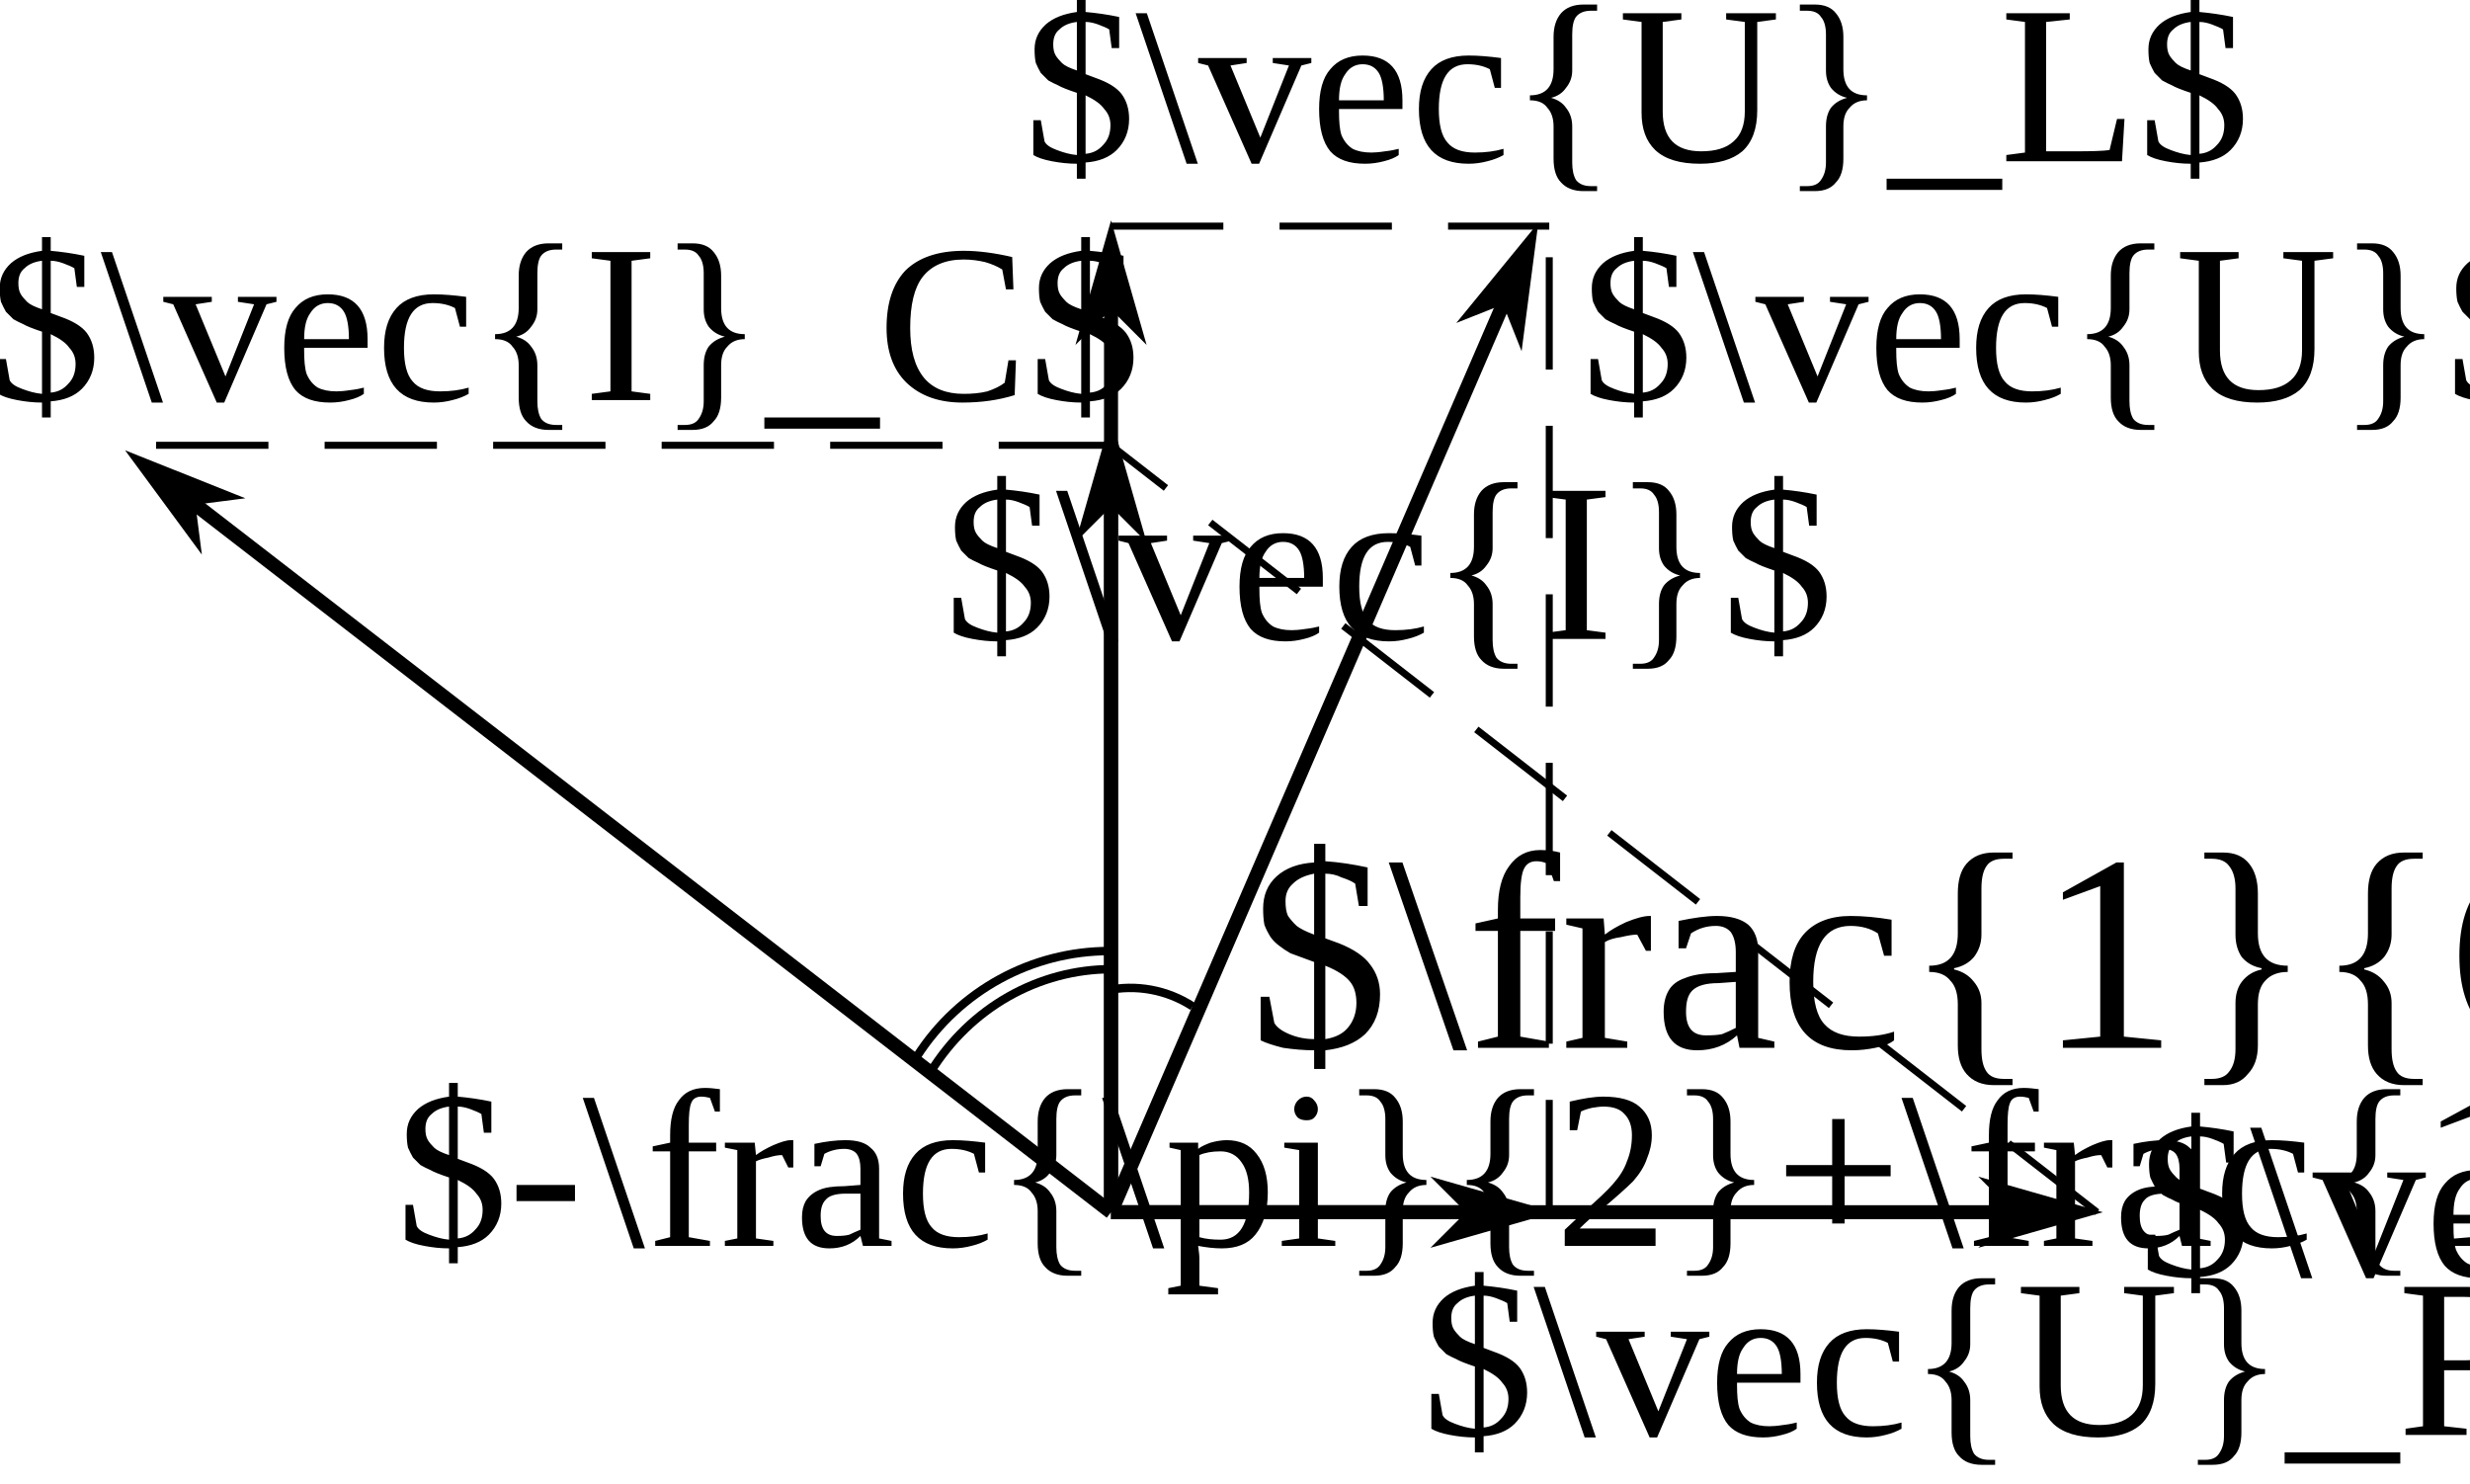
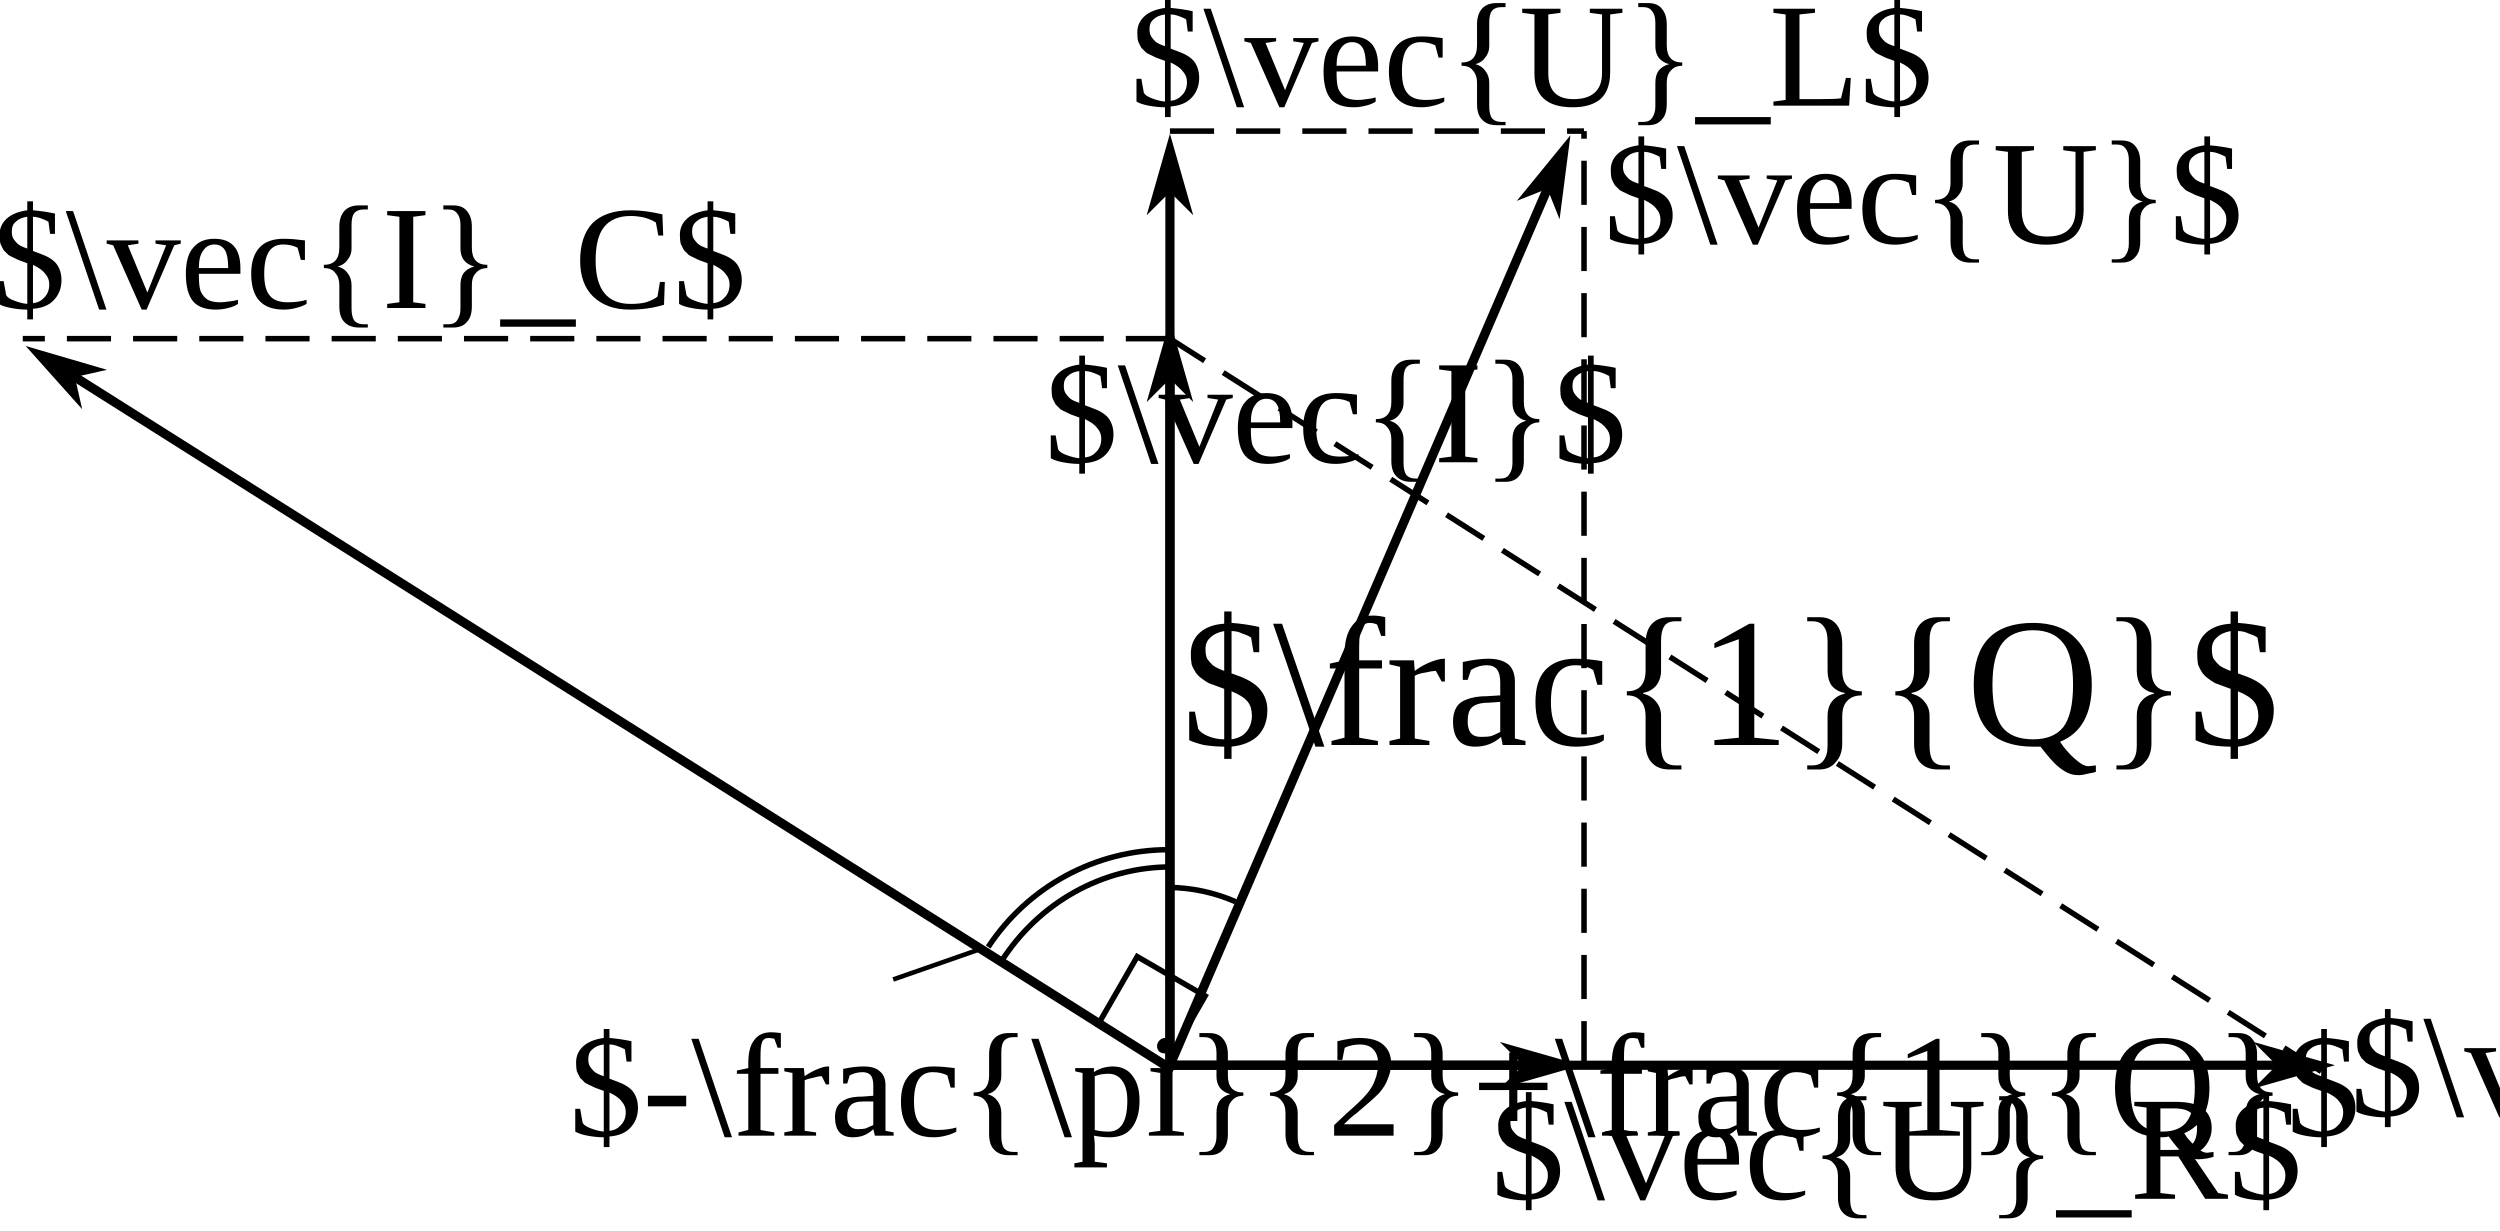
- <svg xmlns="http://www.w3.org/2000/svg" width="3.102cm" height="1.863cm" viewBox="0 0 31.019 18.635" version="1.1" id="svg2280">
+ <svg xmlns="http://www.w3.org/2000/svg" width="135.989pt" height="66.932pt" viewBox="0 0 47.974 23.612" version="1.1" id="svg2280">
  <defs id="defs2274">
+     <marker orient="auto" refY="0" refX="0" id="marker4808" style="overflow:visible">
+       <path id="path4810" d="M 0,0 5,-5 -12.5,0 5,5 0,0 Z" style="fill:#000000;fill-opacity:1;fill-rule:evenodd;stroke:#000000;stroke-width:1pt;stroke-opacity:1" transform="matrix(-0.4,0,0,-0.4,-4,0)" />
+     </marker>
    <marker style="overflow:visible" id="marker3279" refX="0" refY="0" orient="auto">
      <path transform="matrix(-0.4,0,0,-0.4,-4,0)" style="fill:#000000;fill-opacity:1;fill-rule:evenodd;stroke:#000000;stroke-width:1pt;stroke-opacity:1" d="M 0,0 5,-5 -12.5,0 5,5 0,0 Z" id="path3277" />
    </marker>
    <marker orient="auto" refY="0" refX="0" id="marker3221" style="overflow:visible">
      <path id="path3219" d="M 0,0 5,-5 -12.5,0 5,5 0,0 Z" style="fill:#000000;fill-opacity:1;fill-rule:evenodd;stroke:#000000;stroke-width:1pt;stroke-opacity:1" transform="matrix(-0.4,0,0,-0.4,-4,0)" />
    </marker>
    <marker style="overflow:visible" id="marker3103" refX="0" refY="0" orient="auto">
      <path transform="matrix(-0.4,0,0,-0.4,-4,0)" style="fill:#000000;fill-opacity:1;fill-rule:evenodd;stroke:#000000;stroke-width:1pt;stroke-opacity:1" d="M 0,0 5,-5 -12.5,0 5,5 0,0 Z" id="path3101" />
    </marker>
    <marker orient="auto" refY="0" refX="0" id="marker2941" style="overflow:visible">
      <path id="path2939" d="M 0,0 5,-5 -12.5,0 5,5 0,0 Z" style="fill:#000000;fill-opacity:1;fill-rule:evenodd;stroke:#000000;stroke-width:1pt;stroke-opacity:1" transform="matrix(-0.4,0,0,-0.4,-4,0)" />
    </marker>
    <marker style="overflow:visible" id="marker2887" refX="0" refY="0" orient="auto">
      <path transform="matrix(-0.4,0,0,-0.4,-4,0)" style="fill:#000000;fill-opacity:1;fill-rule:evenodd;stroke:#000000;stroke-width:1pt;stroke-opacity:1" d="M 0,0 5,-5 -12.5,0 5,5 0,0 Z" id="path2885" />
    </marker>
    <marker orient="auto" refY="0" refX="0" id="Arrow1Mend" style="overflow:visible">
      <path id="path1571" d="M 0,0 5,-5 -12.5,0 5,5 0,0 Z" style="fill:#000000;fill-opacity:1;fill-rule:evenodd;stroke:#000000;stroke-width:1pt;stroke-opacity:1" transform="matrix(-0.4,0,0,-0.4,-4,0)" />
    </marker>
    <marker orient="auto" refY="0" refX="0" id="Arrow1Send" style="overflow:visible">
      <path id="path1577" d="M 0,0 5,-5 -12.5,0 5,5 0,0 Z" style="fill:#000000;fill-opacity:1;fill-rule:evenodd;stroke:#000000;stroke-width:1pt;stroke-opacity:1" transform="matrix(-0.2,0,0,-0.2,-1.2,0)" />
    </marker>
  </defs>
-   <g id="layer1" transform="translate(-36.14883,-265.9743)">
-     <path style="fill:none;stroke:#000000;stroke-width:0.176;stroke-linecap:butt;stroke-linejoin:miter;stroke-miterlimit:4;stroke-dasharray:none;stroke-opacity:1;marker-end:url(#Arrow1Mend)" d="m 50.101,281.202 12.112,0" id="path2827" />
-     <path style="fill:none;stroke:#000000;stroke-width:0.176;stroke-linecap:butt;stroke-linejoin:miter;stroke-miterlimit:4;stroke-dasharray:none;stroke-opacity:1;marker-end:url(#marker2887)" d="m 50.101,281.202 0,-12.112" id="path2829" />
-     <path style="fill:none;stroke:#000000;stroke-width:0.176;stroke-linecap:butt;stroke-linejoin:miter;stroke-miterlimit:4;stroke-dasharray:none;stroke-opacity:1;marker-end:url(#marker2941)" d="m 50.101,281.202 0,-9.634" id="path2931" />
-     <path style="fill:none;stroke:#000000;stroke-width:0.088;stroke-linecap:butt;stroke-linejoin:miter;stroke-miterlimit:4;stroke-dasharray:1.411, 0.706;stroke-dashoffset:0;stroke-opacity:1" d="m 50.101,271.568 -12.387,0" id="path3081" />
-     <path style="fill:none;stroke:#000000;stroke-width:0.088;stroke-linecap:butt;stroke-linejoin:miter;stroke-miterlimit:4;stroke-dasharray:1.411, 0.706;stroke-dashoffset:0;stroke-opacity:1" d="M 62.488,281.202 50.101,271.568" id="path3083" />
-     <path style="fill:none;stroke:#000000;stroke-width:0.088;stroke-linecap:butt;stroke-linejoin:miter;stroke-miterlimit:4;stroke-dasharray:1.411, 0.706;stroke-dashoffset:0;stroke-opacity:1" d="m 50.101,268.815 5.505,0" id="path3085" />
-     <path style="fill:none;stroke:#000000;stroke-width:0.088;stroke-linecap:butt;stroke-linejoin:miter;stroke-miterlimit:4;stroke-dasharray:1.411, 0.706;stroke-dashoffset:0;stroke-opacity:1" d="m 55.606,281.202 0,-12.387" id="path3087" />
-     <path style="fill:none;stroke:#000000;stroke-width:0.176;stroke-linecap:butt;stroke-linejoin:miter;stroke-miterlimit:4;stroke-dasharray:none;stroke-opacity:1;marker-end:url(#marker3103)" d="M 50.101,281.202 37.99,271.843" id="path3089" />
-     <path style="fill:none;stroke:#000000;stroke-width:0.176;stroke-linecap:butt;stroke-linejoin:miter;stroke-miterlimit:4;stroke-dasharray:none;stroke-opacity:1;marker-end:url(#marker3221)" d="M 50.101,281.202 55.331,269.091" id="path3091" />
-     <path style="fill:none;stroke:#000000;stroke-width:0.176;stroke-linecap:butt;stroke-linejoin:miter;stroke-miterlimit:4;stroke-dasharray:none;stroke-opacity:1;marker-end:url(#marker3279)" d="m 50.101,281.202 5.23,0" id="path3093" />
-     <path style="opacity:1;fill:none;fill-opacity:1;stroke:#000000;stroke-width:0.106;stroke-linecap:butt;stroke-linejoin:round;stroke-miterlimit:4;stroke-dasharray:none;stroke-dashoffset:0;stroke-opacity:1;paint-order:markers fill stroke" id="path3911" d="m 15.214,282.872 a 2.873,2.873 0 0 1 2.554,-1.034" transform="matrix(0.9933568,-0.1150747,0.1150747,0.9933568,0,0)" />
-     <path style="opacity:1;fill:none;fill-opacity:1;stroke:#000000;stroke-width:0.106;stroke-linecap:butt;stroke-linejoin:round;stroke-miterlimit:4;stroke-dasharray:none;stroke-dashoffset:0;stroke-opacity:1;paint-order:markers fill stroke" id="path3932" d="m 56.789,277.119 a 1.436,1.436 0 0 1 1.092,0.173" transform="matrix(0.9997048,0.02429558,-0.02429558,0.9997048,0,0)" />
+   <g id="layer1" transform="translate(-28.28126,-263.4454)">
+     <path style="fill:none;stroke:#000000;stroke-width:0.176;stroke-linecap:butt;stroke-linejoin:miter;stroke-miterlimit:4;stroke-dasharray:none;stroke-opacity:1;marker-end:url(#Arrow1Mend)" d="m 50.732,283.887 22.009,0" id="path2827" />
+     <path style="fill:none;stroke:#000000;stroke-width:0.176;stroke-linecap:butt;stroke-linejoin:miter;stroke-miterlimit:4;stroke-dasharray:none;stroke-opacity:1;marker-end:url(#marker2887)" d="m 50.732,283.887 0,-17.528" id="path2829" />
+     <path style="fill:none;stroke:#000000;stroke-width:0.176;stroke-linecap:butt;stroke-linejoin:miter;stroke-miterlimit:4;stroke-dasharray:none;stroke-opacity:1;marker-end:url(#marker2941)" d="m 50.732,283.887 0,-13.943" id="path2931" />
+     <path style="fill:none;stroke:#000000;stroke-width:0.106;stroke-linecap:butt;stroke-linejoin:miter;stroke-miterlimit:4;stroke-dasharray:0.847, 0.423;stroke-dashoffset:0;stroke-opacity:1" d="m 50.732,269.944 -22.014,0" id="path3081" />
+     <path style="fill:none;stroke:#000000;stroke-width:0.106;stroke-linecap:butt;stroke-linejoin:miter;stroke-miterlimit:4;stroke-dasharray:0.847, 0.423;stroke-dashoffset:0;stroke-opacity:1" d="M 72.825,284.007 50.731,269.944" id="path3083" />
+     <path style="fill:none;stroke:#000000;stroke-width:0.106;stroke-linecap:butt;stroke-linejoin:miter;stroke-miterlimit:4;stroke-dasharray:0.847, 0.423;stroke-dashoffset:0;stroke-opacity:1" d="m 50.732,265.961 7.945,0" id="path3085" />
+     <path style="fill:none;stroke:#000000;stroke-width:0.106;stroke-linecap:butt;stroke-linejoin:miter;stroke-miterlimit:4;stroke-dasharray:0.847, 0.423;stroke-dashoffset:0;stroke-opacity:1" d="m 58.678,283.887 0,-17.926" id="path3087" />
+     <path style="fill:none;stroke:#000000;stroke-width:0.176;stroke-linecap:butt;stroke-linejoin:miter;stroke-miterlimit:4;stroke-dasharray:none;stroke-opacity:1;marker-end:url(#marker3103)" d="M 50.798,283.988 29.067,270.27" id="path3089" />
+     <path style="fill:none;stroke:#000000;stroke-width:0.176;stroke-linecap:butt;stroke-linejoin:miter;stroke-miterlimit:4;stroke-dasharray:none;stroke-opacity:1;marker-end:url(#marker3221)" d="m 50.732,283.887 7.548,-17.528" id="path3091" />
+     <path style="fill:none;stroke:#000000;stroke-width:0.176;stroke-linecap:butt;stroke-linejoin:miter;stroke-miterlimit:4;stroke-dasharray:none;stroke-opacity:1;marker-end:url(#marker3279)" d="m 50.732,283.887 7.548,0" id="path3093" />
+     <path style="opacity:1;fill:none;fill-opacity:1;stroke:#000000;stroke-width:0.106;stroke-linecap:butt;stroke-linejoin:round;stroke-miterlimit:4;stroke-dasharray:none;stroke-dashoffset:0;stroke-opacity:1;paint-order:markers fill stroke" id="path3911" d="m 14.613,285.189 a 4.147,4.158 0 0 1 3.652,-1.456" transform="matrix(0.9933204,-0.1153885,0.1147617,0.993393,0,0)" />
+     <path style="opacity:1;fill:none;fill-opacity:1;stroke:#000000;stroke-width:0.106;stroke-linecap:butt;stroke-linejoin:round;stroke-miterlimit:4;stroke-dasharray:none;stroke-dashoffset:0;stroke-opacity:1;paint-order:markers fill stroke" id="path3932" d="m 57.494,279.156 a 3.292,3.301 0 0 1 1.285,0.243" transform="matrix(0.9997032,0.02436269,-0.02422865,0.9997064,0,0)" />
    <g id="layer3">
-       <text xml:space="preserve" style="font-style:normal;font-variant:normal;font-weight:normal;font-stretch:normal;font-size:2.822px;line-height:1.25;font-family:'Times New Roman';-inkscape-font-specification:'Times New Roman, Normal';text-align:start;letter-spacing:0px;word-spacing:0px;writing-mode:lr-tb;text-anchor:start;fill:#000000;fill-opacity:1;stroke:none;stroke-width:0.265" x="49" y="268" id="text3937">
-         <tspan id="tspan3935" x="49" y="268" style="stroke-width:0.265">$\vec{U}_L$</tspan>
+       <text xml:space="preserve" style="font-style:normal;font-variant:normal;font-weight:normal;font-stretch:normal;font-size:2.822px;line-height:1.25;font-family:'Times New Roman';-inkscape-font-specification:'Times New Roman, Normal';text-align:start;letter-spacing:0px;word-spacing:0px;writing-mode:lr-tb;text-anchor:start;fill:#000000;fill-opacity:1;stroke:none;stroke-width:0.265" x="49.963" y="265.471" id="text3937">
+         <tspan id="tspan3935" x="49.963" y="265.471" style="stroke-width:0.265">$\vec{U}_L$</tspan>
      </text>
-       <text xml:space="preserve" style="font-style:normal;font-variant:normal;font-weight:normal;font-stretch:normal;font-size:2.822px;line-height:1.25;font-family:'Times New Roman';-inkscape-font-specification:'Times New Roman, Normal';text-align:start;letter-spacing:0px;word-spacing:0px;writing-mode:lr-tb;text-anchor:start;fill:#000000;fill-opacity:1;stroke:none;stroke-width:0.265" x="56" y="271" id="text3941">
-         <tspan id="tspan3939" x="56" y="271" style="stroke-width:0.265">$\vec{U}$</tspan>
+       <text xml:space="preserve" style="font-style:normal;font-variant:normal;font-weight:normal;font-stretch:normal;font-size:2.822px;line-height:1.25;font-family:'Times New Roman';-inkscape-font-specification:'Times New Roman, Normal';text-align:start;letter-spacing:0px;word-spacing:0px;writing-mode:lr-tb;text-anchor:start;fill:#000000;fill-opacity:1;stroke:none;stroke-width:0.265" x="59.051" y="268.11" id="text3941">
+         <tspan id="tspan3939" x="59.051" y="268.11" style="stroke-width:0.265">$\vec{U}$</tspan>
      </text>
-       <text xml:space="preserve" style="font-style:normal;font-variant:normal;font-weight:normal;font-stretch:normal;font-size:2.822px;line-height:1.25;font-family:'Times New Roman';-inkscape-font-specification:'Times New Roman, Normal';text-align:start;letter-spacing:0px;word-spacing:0px;writing-mode:lr-tb;text-anchor:start;fill:#000000;fill-opacity:1;stroke:none;stroke-width:0.265" x="48" y="274" id="text3945">
-         <tspan id="tspan3943" x="48" y="274" style="stroke-width:0.265">$\vec{I}$</tspan>
+       <text xml:space="preserve" style="font-style:normal;font-variant:normal;font-weight:normal;font-stretch:normal;font-size:2.822px;line-height:1.25;font-family:'Times New Roman';-inkscape-font-specification:'Times New Roman, Normal';text-align:start;letter-spacing:0px;word-spacing:0px;writing-mode:lr-tb;text-anchor:start;fill:#000000;fill-opacity:1;stroke:none;stroke-width:0.265" x="48.321" y="272.314" id="text3945">
+         <tspan id="tspan3943" x="48.321" y="272.314" style="stroke-width:0.265">$\vec{I}$</tspan>
      </text>
-       <text xml:space="preserve" style="font-style:normal;font-variant:normal;font-weight:normal;font-stretch:normal;font-size:2.822px;line-height:1.25;font-family:'Times New Roman';-inkscape-font-specification:'Times New Roman, Normal';text-align:start;letter-spacing:0px;word-spacing:0px;writing-mode:lr-tb;text-anchor:start;fill:#000000;fill-opacity:1;stroke:none;stroke-width:0.265" x="63" y="282" id="text3949">
-         <tspan id="tspan3947" x="63" y="282" style="stroke-width:0.265">$\vec{I}_L$</tspan>
+       <text xml:space="preserve" style="font-style:normal;font-variant:normal;font-weight:normal;font-stretch:normal;font-size:2.822px;line-height:1.25;font-family:'Times New Roman';-inkscape-font-specification:'Times New Roman, Normal';text-align:start;letter-spacing:0px;word-spacing:0px;writing-mode:lr-tb;text-anchor:start;fill:#000000;fill-opacity:1;stroke:none;stroke-width:0.265" x="73.376" y="284.855" id="text3949">
+         <tspan id="tspan3947" x="73.376" y="284.855" style="stroke-width:0.265">$\vec{I}_L$</tspan>
      </text>
-       <text xml:space="preserve" style="font-style:normal;font-variant:normal;font-weight:normal;font-stretch:normal;font-size:2.822px;line-height:1.25;font-family:'Times New Roman';-inkscape-font-specification:'Times New Roman, Normal';text-align:start;letter-spacing:0px;word-spacing:0px;writing-mode:lr-tb;text-anchor:start;fill:#000000;fill-opacity:1;stroke:none;stroke-width:0.265" x="36" y="271" id="text3953">
-         <tspan id="tspan3951" x="36" y="271" style="stroke-width:0.265">$\vec{I}_C$</tspan>
+       <text xml:space="preserve" style="font-style:normal;font-variant:normal;font-weight:normal;font-stretch:normal;font-size:2.822px;line-height:1.25;font-family:'Times New Roman';-inkscape-font-specification:'Times New Roman, Normal';text-align:start;letter-spacing:0px;word-spacing:0px;writing-mode:lr-tb;text-anchor:start;fill:#000000;fill-opacity:1;stroke:none;stroke-width:0.265" x="28.132" y="269.354" id="text3953">
+         <tspan id="tspan3951" x="28.132" y="269.354" style="stroke-width:0.265">$\vec{I}_C$</tspan>
      </text>
-       <text xml:space="preserve" style="font-style:normal;font-variant:normal;font-weight:normal;font-stretch:normal;font-size:2.822px;line-height:1.25;font-family:'Times New Roman';-inkscape-font-specification:'Times New Roman, Normal';text-align:start;letter-spacing:0px;word-spacing:0px;writing-mode:lr-tb;text-anchor:start;fill:#000000;fill-opacity:1;stroke:none;stroke-width:0.265" x="54" y="284" id="text3957">
-         <tspan id="tspan3955" x="54" y="284" style="stroke-width:0.265">$\vec{U}_R$</tspan>
+       <text xml:space="preserve" style="font-style:normal;font-variant:normal;font-weight:normal;font-stretch:normal;font-size:2.822px;line-height:1.25;font-family:'Times New Roman';-inkscape-font-specification:'Times New Roman, Normal';text-align:start;letter-spacing:0px;word-spacing:0px;writing-mode:lr-tb;text-anchor:start;fill:#000000;fill-opacity:1;stroke:none;stroke-width:0.265" x="56.89" y="286.449" id="text3957">
+         <tspan id="tspan3955" x="56.89" y="286.449" style="stroke-width:0.265">$\vec{U}_R$</tspan>
      </text>
-       <text xml:space="preserve" style="font-style:normal;font-variant:normal;font-weight:normal;font-stretch:normal;font-size:2.822px;line-height:1.25;font-family:'Times New Roman';-inkscape-font-specification:'Times New Roman, Normal';text-align:start;letter-spacing:0px;word-spacing:0px;writing-mode:lr-tb;text-anchor:start;fill:#000000;fill-opacity:1;stroke:none;stroke-width:0.265" x="41.114" y="281.623" id="text3961">
-         <tspan id="tspan3959" x="41.114" y="281.623" style="stroke-width:0.265">$-\frac{\pi}{2}+\frac{1}{Q}$</tspan>
+       <text xml:space="preserve" style="font-style:normal;font-variant:normal;font-weight:normal;font-stretch:normal;font-size:2.822px;line-height:1.25;font-family:'Times New Roman';-inkscape-font-specification:'Times New Roman, Normal';text-align:start;letter-spacing:0px;word-spacing:0px;writing-mode:lr-tb;text-anchor:start;fill:#000000;fill-opacity:1;stroke:none;stroke-width:0.265" x="39.194" y="285.236" id="text3961">
+         <tspan id="tspan3959" x="39.194" y="285.236" style="stroke-width:0.265">$-\frac{\pi}{2}+\frac{1}{Q}$</tspan>
      </text>
-       <text xml:space="preserve" style="font-style:normal;font-variant:normal;font-weight:normal;font-stretch:normal;font-size:0.777px;line-height:1.25;font-family:'Times New Roman';-inkscape-font-specification:'Times New Roman, Normal';text-align:start;letter-spacing:0px;word-spacing:0px;writing-mode:lr-tb;text-anchor:start;fill:#000000;fill-opacity:1;stroke:none;stroke-width:0.176" x="51.823" y="279.136" id="text3965">
-         <tspan id="tspan3963" x="51.823" y="279.136" style="font-size:3.528px;stroke-width:0.176">$\frac{1}{Q}$</tspan>
+       <text xml:space="preserve" style="font-style:normal;font-variant:normal;font-weight:normal;font-stretch:normal;font-size:0.777px;line-height:1.25;font-family:'Times New Roman';-inkscape-font-specification:'Times New Roman, Normal';text-align:start;letter-spacing:0px;word-spacing:0px;writing-mode:lr-tb;text-anchor:start;fill:#000000;fill-opacity:1;stroke:none;stroke-width:0.176" x="50.947" y="277.741" id="text3965">
+         <tspan id="tspan3963" x="50.947" y="277.741" style="font-size:3.528px;stroke-width:0.176">$\frac{1}{Q}$</tspan>
      </text>
+       <path style="color:#000000;clip-rule:nonzero;display:inline;overflow:visible;visibility:visible;opacity:1;isolation:auto;mix-blend-mode:normal;color-interpolation:sRGB;color-interpolation-filters:linearRGB;solid-color:#000000;solid-opacity:1;fill:none;fill-opacity:1;fill-rule:evenodd;stroke:#000000;stroke-width:0.088;stroke-linecap:butt;stroke-linejoin:miter;stroke-miterlimit:4;stroke-dasharray:none;stroke-dashoffset:0;stroke-opacity:1;color-rendering:auto;image-rendering:auto;shape-rendering:auto;text-rendering:auto;enable-background:accumulate" d="m 45.421,282.241 1.726,-0.602" id="path4760" />
    </g>
-     <path transform="matrix(0.9928437,-0.1194211,0.1108824,0.9938335,0,0)" d="m 16.554,283.164 a 2.706,2.807 0 0 1 2.406,-1.011" id="path4284" style="opacity:1;fill:none;fill-opacity:1;stroke:#000000;stroke-width:0.106;stroke-linecap:butt;stroke-linejoin:round;stroke-miterlimit:4;stroke-dasharray:none;stroke-dashoffset:0;stroke-opacity:1;paint-order:markers fill stroke" />
+     <path transform="matrix(0.9928045,-0.1197464,0.1105805,0.9938672,0,0)" d="m 16.028,285.572 a 3.906,4.063 0 0 1 3.436,-1.417" id="path4284" style="opacity:1;fill:none;fill-opacity:1;stroke:#000000;stroke-width:0.106;stroke-linecap:butt;stroke-linejoin:round;stroke-miterlimit:4;stroke-dasharray:none;stroke-dashoffset:0;stroke-opacity:1;paint-order:markers fill stroke" />
+     <rect style="opacity:1;fill:none;fill-opacity:1;fill-rule:nonzero;stroke:#000000;stroke-width:0.106;stroke-linecap:round;stroke-linejoin:miter;stroke-miterlimit:4;stroke-dasharray:none;stroke-dashoffset:0;stroke-opacity:1" id="rect4226" width="1.507" height="1.509" x="184.031" y="218.776" ry="0.755" rx="0" transform="matrix(0.8654268,0.5010354,-0.4989653,0.866622,0,0)" />
  </g>
</svg>
